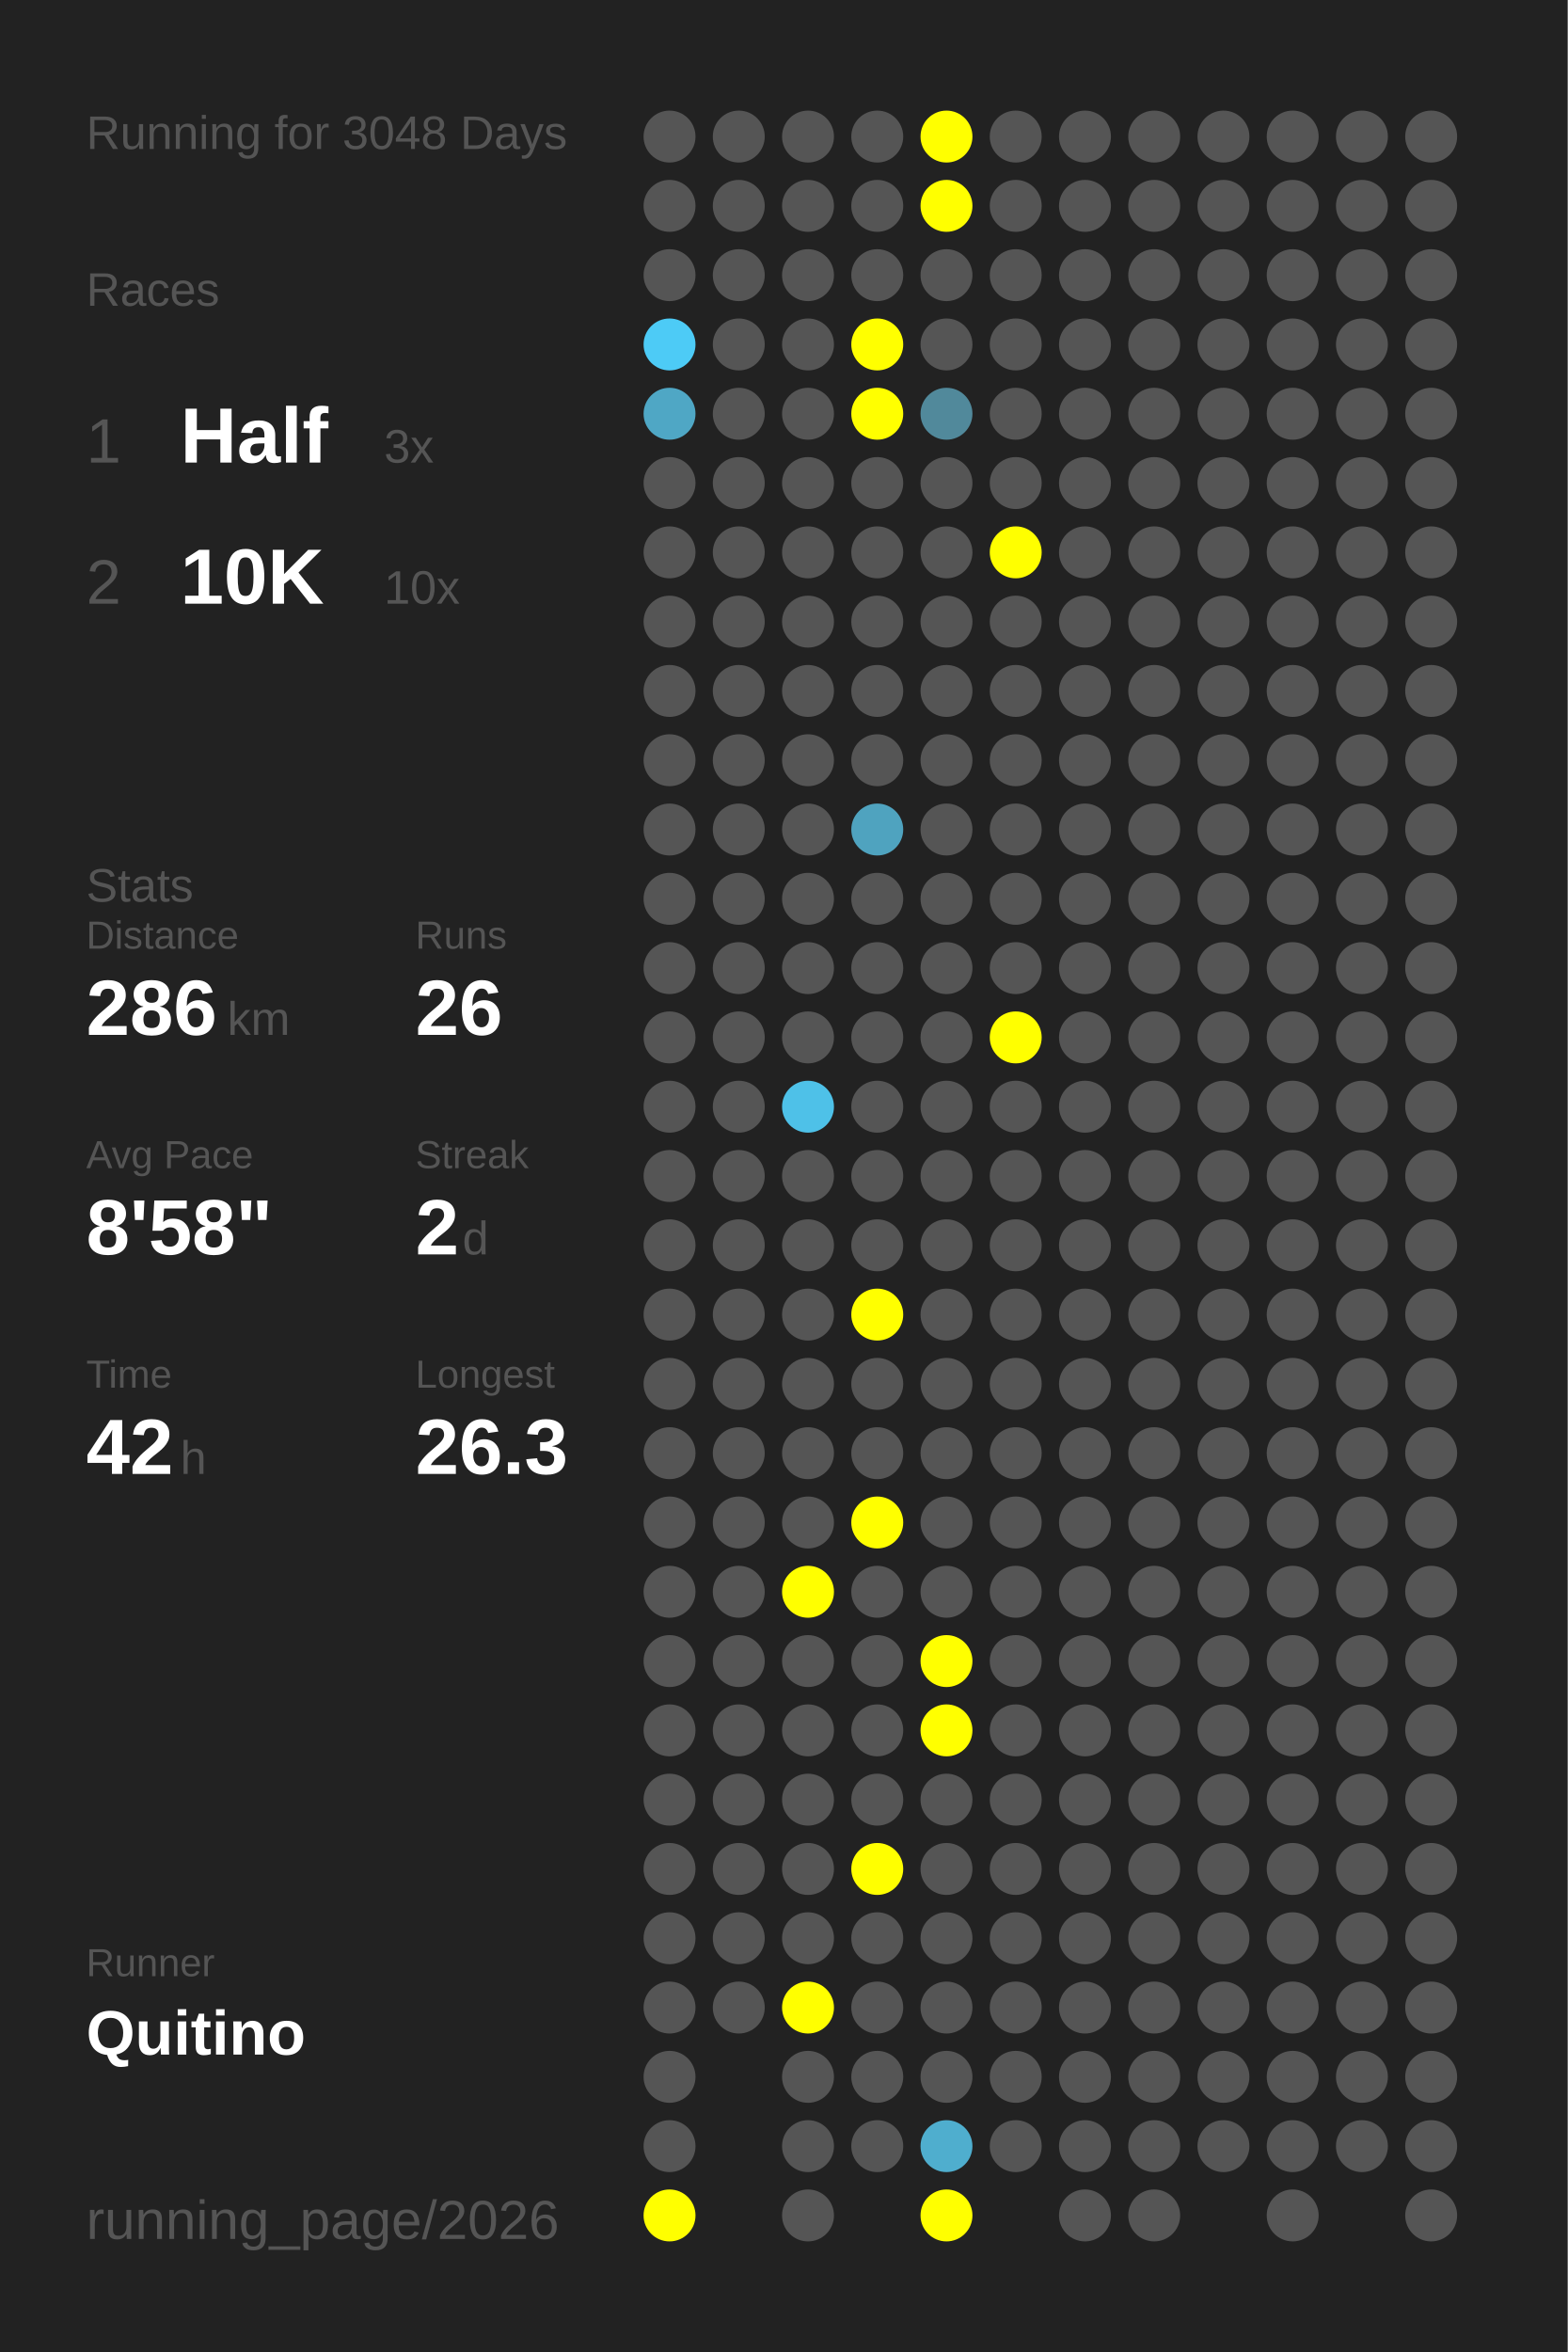
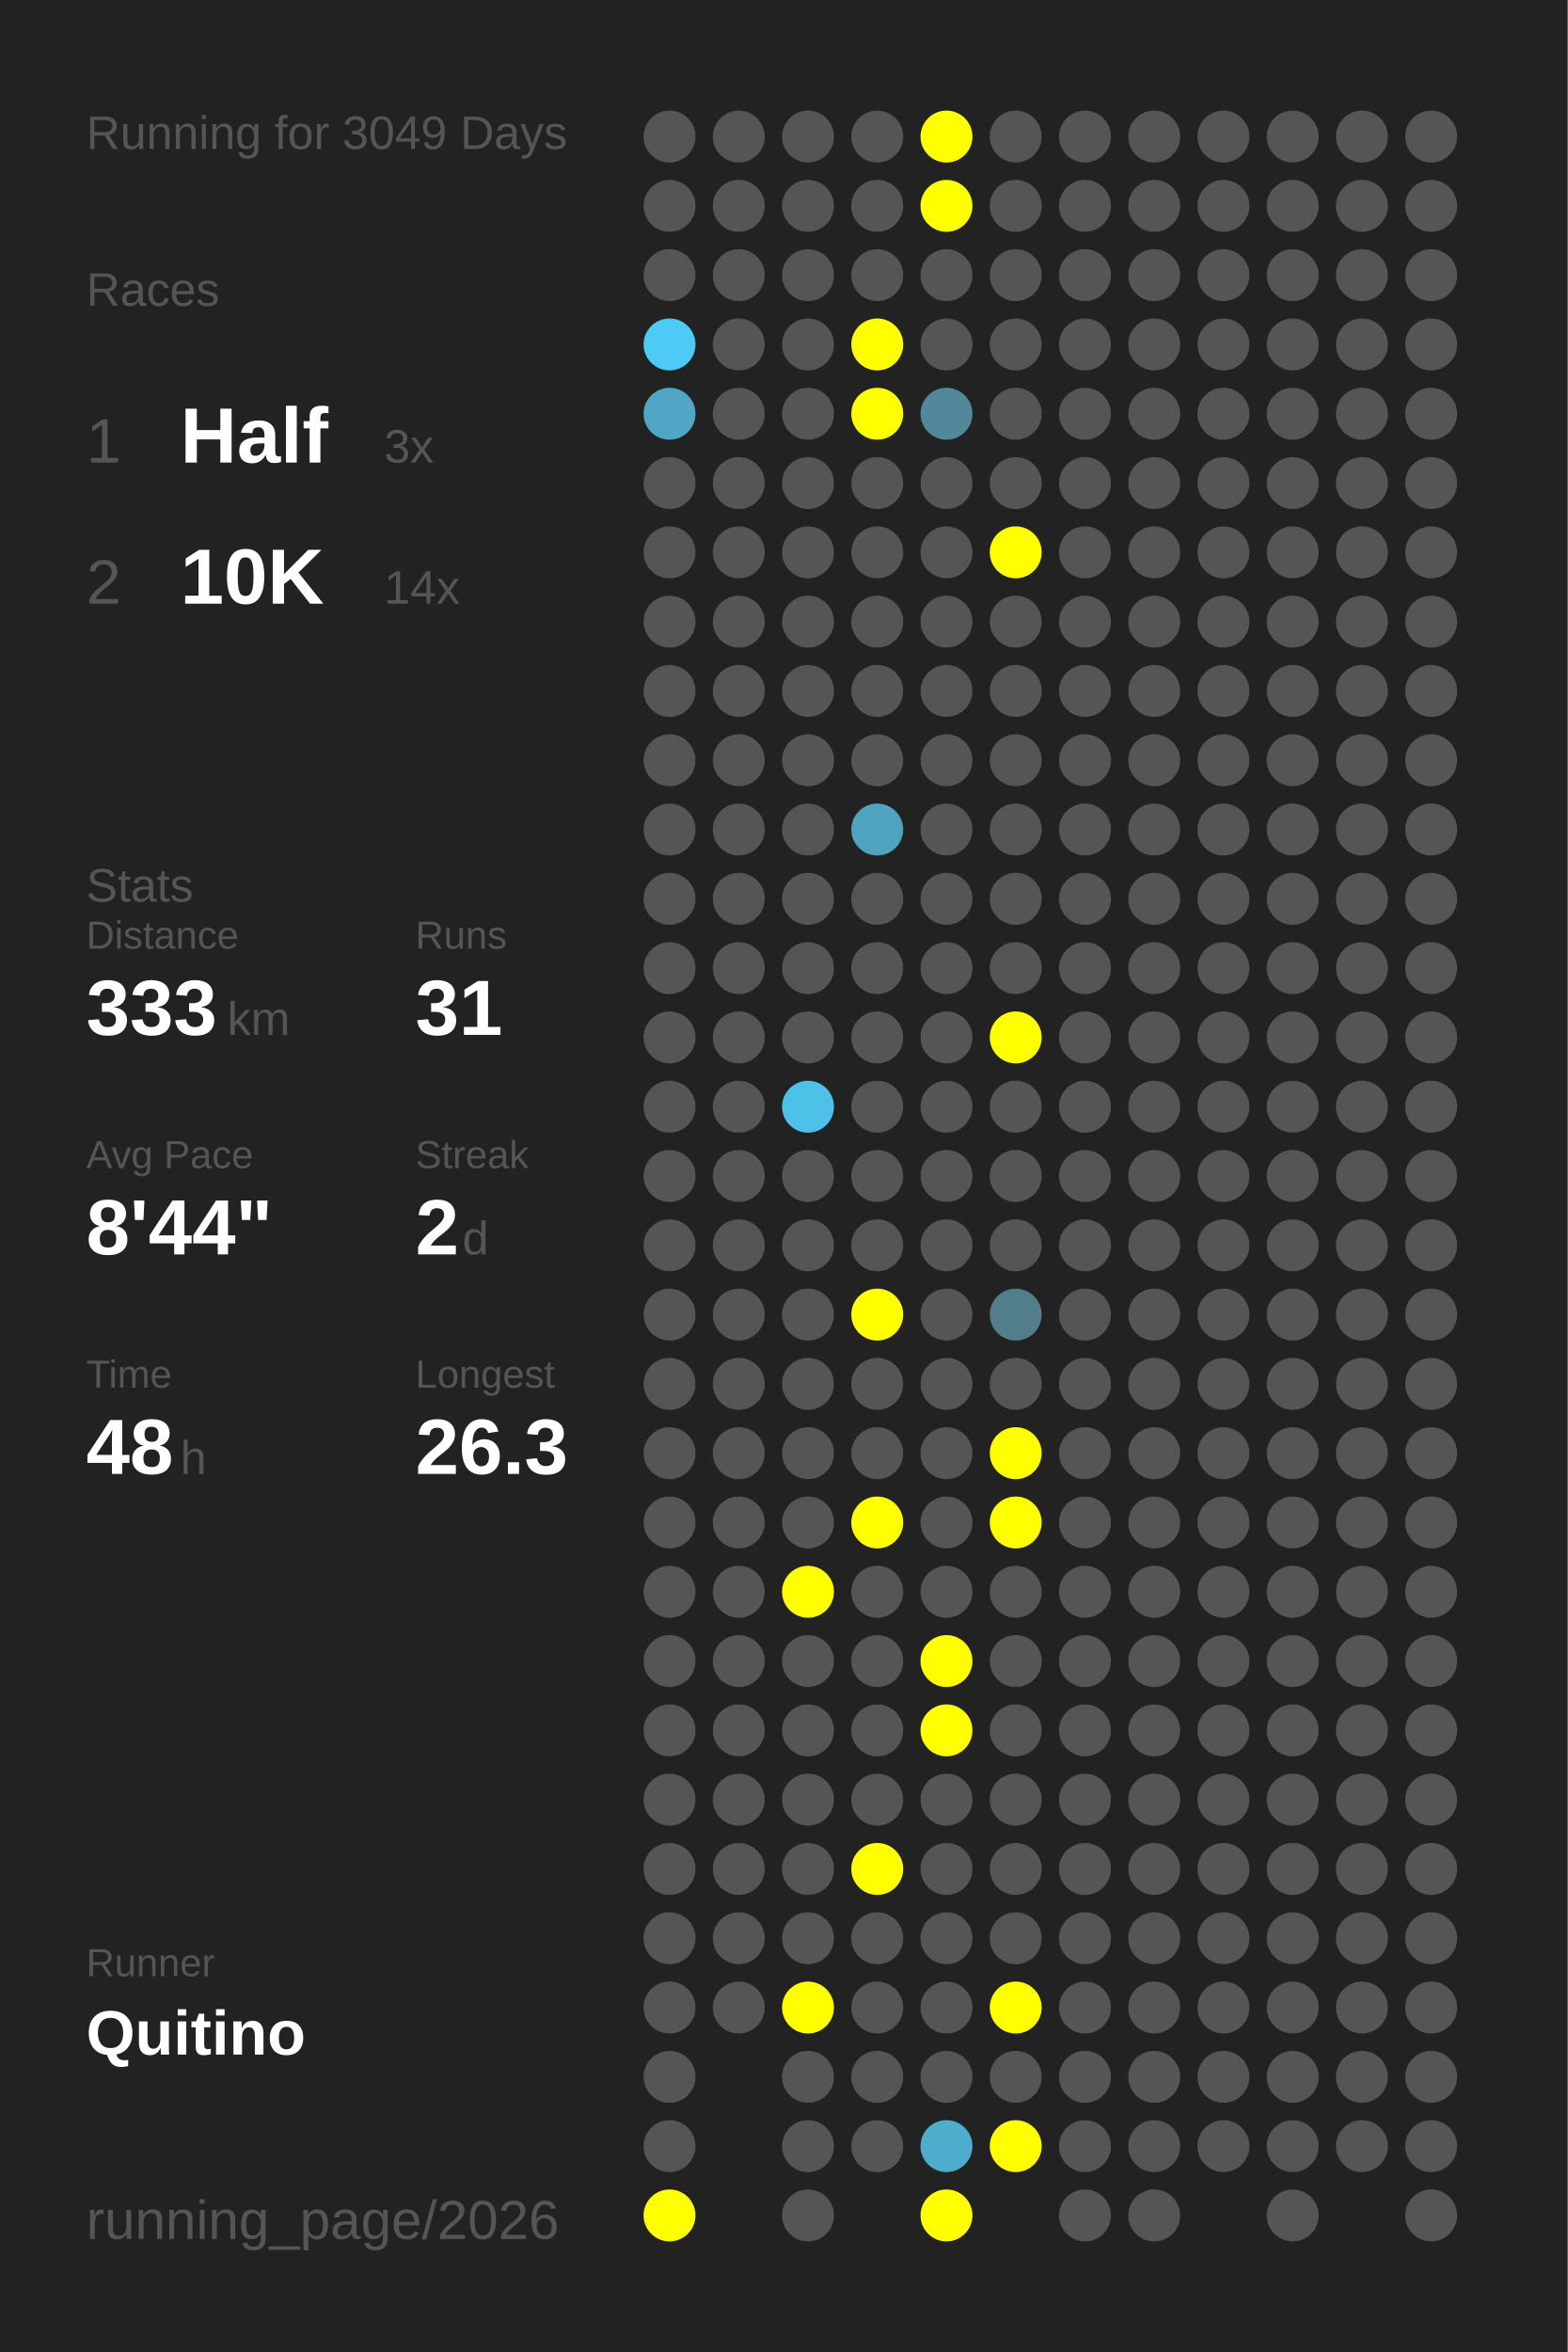
<svg xmlns="http://www.w3.org/2000/svg" baseProfile="full" height="300mm" version="1.1" viewBox="0,0,200,300" width="200mm">
  <defs />
  <rect fill="#222222" height="300" width="200" x="0" y="0" />
-   <text fill="#555555" style="font-size:6px; font-family:Arial;" x="11" y="19">Running for 3048 Days</text>
+   <text fill="#555555" style="font-size:6px; font-family:Arial;" x="11" y="19">Running for 3049 Days</text>
  <text fill="#555555" style="font-size:6px; font-family:Arial;" x="11" y="39">Races</text>
  <text fill="#555555" style="font-size:8px; font-family:Arial;" x="11" y="59">1</text>
  <text fill="#FFFFFF" style="font-size:10px; font-family:Arial; font-weight:bold;" x="23" y="59">Half</text>
  <text fill="#555555" style="font-size:6px; font-family:Arial;" x="49" y="59">3x</text>
  <text fill="#555555" style="font-size:8px; font-family:Arial;" x="11" y="77">2</text>
  <text fill="#FFFFFF" style="font-size:10px; font-family:Arial; font-weight:bold;" x="23" y="77">10K</text>
-   <text fill="#555555" style="font-size:6px; font-family:Arial;" x="49" y="77">10x</text>
+   <text fill="#555555" style="font-size:6px; font-family:Arial;" x="49" y="77">14x</text>
  <text fill="#555555" style="font-size:6px; font-family:Arial;" x="11" y="115">Stats</text>
  <text fill="#555555" style="font-size:5px; font-family:Arial;" x="11" y="121">Distance</text>
-   <text fill="#FFFFFF" style="font-size:10px; font-family:Arial; font-weight:bold;" x="11" y="132">286</text>
+   <text fill="#FFFFFF" style="font-size:10px; font-family:Arial; font-weight:bold;" x="11" y="132">333</text>
  <text fill="#555555" style="font-size:6px; font-family:Arial;" x="29" y="132">km</text>
  <text fill="#555555" style="font-size:5px; font-family:Arial;" x="53" y="121">Runs</text>
-   <text fill="#FFFFFF" style="font-size:10px; font-family:Arial; font-weight:bold;" x="53" y="132">26</text>
+   <text fill="#FFFFFF" style="font-size:10px; font-family:Arial; font-weight:bold;" x="53" y="132">31</text>
  <text fill="#555555" style="font-size:5px; font-family:Arial;" x="11" y="149">Avg Pace</text>
-   <text fill="#FFFFFF" style="font-size:10px; font-family:Arial; font-weight:bold;" x="11" y="160">8'58"</text>
+   <text fill="#FFFFFF" style="font-size:10px; font-family:Arial; font-weight:bold;" x="11" y="160">8'44"</text>
  <text fill="#555555" style="font-size:5px; font-family:Arial;" x="53" y="149">Streak</text>
  <text fill="#FFFFFF" style="font-size:10px; font-family:Arial; font-weight:bold;" x="53" y="160">2</text>
  <text fill="#555555" style="font-size:6px; font-family:Arial;" x="59" y="160">d</text>
  <text fill="#555555" style="font-size:5px; font-family:Arial;" x="11" y="177">Time</text>
-   <text fill="#FFFFFF" style="font-size:10px; font-family:Arial; font-weight:bold;" x="11" y="188">42</text>
+   <text fill="#FFFFFF" style="font-size:10px; font-family:Arial; font-weight:bold;" x="11" y="188">48</text>
  <text fill="#555555" style="font-size:6px; font-family:Arial;" x="23" y="188">h</text>
  <text fill="#555555" style="font-size:5px; font-family:Arial;" x="53" y="177">Longest</text>
  <text fill="#FFFFFF" style="font-size:10px; font-family:Arial; font-weight:bold;" x="53" y="188">26.3</text>
  <text fill="#555555" style="font-size:5px; font-family:Arial;" x="11" y="252.065">Runner</text>
  <text fill="#FFFFFF" style="font-size:8px; font-family:Arial; font-weight:bold;" x="11" y="262.065">Quitino</text>
  <text fill="#555555" style="font-size:7px; font-family:Arial;" x="11" y="285.581">running_page/2026</text>
  <circle cx="85.417" cy="17.419" fill="#555555" r="3.312" />
  <circle cx="85.417" cy="26.258" fill="#555555" r="3.312" />
  <circle cx="85.417" cy="35.097" fill="#555555" r="3.312" />
  <circle cx="85.417" cy="43.935" fill="#4dcbf6" r="3.312" />
  <circle cx="85.417" cy="52.774" fill="#4fa7c5" r="3.312" />
  <circle cx="85.417" cy="61.613" fill="#555555" r="3.312" />
  <circle cx="85.417" cy="70.452" fill="#555555" r="3.312" />
  <circle cx="85.417" cy="79.29" fill="#555555" r="3.312" />
  <circle cx="85.417" cy="88.129" fill="#555555" r="3.312" />
  <circle cx="85.417" cy="96.968" fill="#555555" r="3.312" />
  <circle cx="85.417" cy="105.806" fill="#555555" r="3.312" />
  <circle cx="85.417" cy="114.645" fill="#555555" r="3.312" />
  <circle cx="85.417" cy="123.484" fill="#555555" r="3.312" />
  <circle cx="85.417" cy="132.323" fill="#555555" r="3.312" />
  <circle cx="85.417" cy="141.161" fill="#555555" r="3.312" />
  <circle cx="85.417" cy="150" fill="#555555" r="3.312" />
  <circle cx="85.417" cy="158.839" fill="#555555" r="3.312" />
  <circle cx="85.417" cy="167.677" fill="#555555" r="3.312" />
  <circle cx="85.417" cy="176.516" fill="#555555" r="3.312" />
  <circle cx="85.417" cy="185.355" fill="#555555" r="3.312" />
  <circle cx="85.417" cy="194.194" fill="#555555" r="3.312" />
  <circle cx="85.417" cy="203.032" fill="#555555" r="3.312" />
  <circle cx="85.417" cy="211.871" fill="#555555" r="3.312" />
  <circle cx="85.417" cy="220.71" fill="#555555" r="3.312" />
  <circle cx="85.417" cy="229.548" fill="#555555" r="3.312" />
  <circle cx="85.417" cy="238.387" fill="#555555" r="3.312" />
  <circle cx="85.417" cy="247.226" fill="#555555" r="3.312" />
  <circle cx="85.417" cy="256.065" fill="#555555" r="3.312" />
  <circle cx="85.417" cy="264.903" fill="#555555" r="3.312" />
  <circle cx="85.417" cy="273.742" fill="#555555" r="3.312" />
  <circle cx="85.417" cy="282.581" fill="#FFFF00" r="3.312" />
  <circle cx="94.25" cy="17.419" fill="#555555" r="3.312" />
  <circle cx="94.25" cy="26.258" fill="#555555" r="3.312" />
  <circle cx="94.25" cy="35.097" fill="#555555" r="3.312" />
  <circle cx="94.25" cy="43.935" fill="#555555" r="3.312" />
  <circle cx="94.25" cy="52.774" fill="#555555" r="3.312" />
  <circle cx="94.25" cy="61.613" fill="#555555" r="3.312" />
  <circle cx="94.25" cy="70.452" fill="#555555" r="3.312" />
  <circle cx="94.25" cy="79.29" fill="#555555" r="3.312" />
  <circle cx="94.25" cy="88.129" fill="#555555" r="3.312" />
  <circle cx="94.25" cy="96.968" fill="#555555" r="3.312" />
  <circle cx="94.25" cy="105.806" fill="#555555" r="3.312" />
  <circle cx="94.25" cy="114.645" fill="#555555" r="3.312" />
  <circle cx="94.25" cy="123.484" fill="#555555" r="3.312" />
  <circle cx="94.25" cy="132.323" fill="#555555" r="3.312" />
  <circle cx="94.25" cy="141.161" fill="#555555" r="3.312" />
  <circle cx="94.25" cy="150" fill="#555555" r="3.312" />
  <circle cx="94.25" cy="158.839" fill="#555555" r="3.312" />
  <circle cx="94.25" cy="167.677" fill="#555555" r="3.312" />
  <circle cx="94.25" cy="176.516" fill="#555555" r="3.312" />
  <circle cx="94.25" cy="185.355" fill="#555555" r="3.312" />
  <circle cx="94.25" cy="194.194" fill="#555555" r="3.312" />
  <circle cx="94.25" cy="203.032" fill="#555555" r="3.312" />
  <circle cx="94.25" cy="211.871" fill="#555555" r="3.312" />
  <circle cx="94.25" cy="220.71" fill="#555555" r="3.312" />
  <circle cx="94.25" cy="229.548" fill="#555555" r="3.312" />
  <circle cx="94.25" cy="238.387" fill="#555555" r="3.312" />
  <circle cx="94.25" cy="247.226" fill="#555555" r="3.312" />
  <circle cx="94.25" cy="256.065" fill="#555555" r="3.312" />
  <circle cx="103.083" cy="17.419" fill="#555555" r="3.312" />
  <circle cx="103.083" cy="26.258" fill="#555555" r="3.312" />
  <circle cx="103.083" cy="35.097" fill="#555555" r="3.312" />
  <circle cx="103.083" cy="43.935" fill="#555555" r="3.312" />
  <circle cx="103.083" cy="52.774" fill="#555555" r="3.312" />
  <circle cx="103.083" cy="61.613" fill="#555555" r="3.312" />
  <circle cx="103.083" cy="70.452" fill="#555555" r="3.312" />
  <circle cx="103.083" cy="79.29" fill="#555555" r="3.312" />
  <circle cx="103.083" cy="88.129" fill="#555555" r="3.312" />
  <circle cx="103.083" cy="96.968" fill="#555555" r="3.312" />
  <circle cx="103.083" cy="105.806" fill="#555555" r="3.312" />
  <circle cx="103.083" cy="114.645" fill="#555555" r="3.312" />
  <circle cx="103.083" cy="123.484" fill="#555555" r="3.312" />
  <circle cx="103.083" cy="132.323" fill="#555555" r="3.312" />
  <circle cx="103.083" cy="141.161" fill="#4ec1e8" r="3.312" />
  <circle cx="103.083" cy="150" fill="#555555" r="3.312" />
  <circle cx="103.083" cy="158.839" fill="#555555" r="3.312" />
  <circle cx="103.083" cy="167.677" fill="#555555" r="3.312" />
  <circle cx="103.083" cy="176.516" fill="#555555" r="3.312" />
  <circle cx="103.083" cy="185.355" fill="#555555" r="3.312" />
  <circle cx="103.083" cy="194.194" fill="#555555" r="3.312" />
  <circle cx="103.083" cy="203.032" fill="#FFFF00" r="3.312" />
  <circle cx="103.083" cy="211.871" fill="#555555" r="3.312" />
  <circle cx="103.083" cy="220.71" fill="#555555" r="3.312" />
  <circle cx="103.083" cy="229.548" fill="#555555" r="3.312" />
  <circle cx="103.083" cy="238.387" fill="#555555" r="3.312" />
  <circle cx="103.083" cy="247.226" fill="#555555" r="3.312" />
  <circle cx="103.083" cy="256.065" fill="#FFFF00" r="3.312" />
  <circle cx="103.083" cy="264.903" fill="#555555" r="3.312" />
  <circle cx="103.083" cy="273.742" fill="#555555" r="3.312" />
  <circle cx="103.083" cy="282.581" fill="#555555" r="3.312" />
  <circle cx="111.917" cy="17.419" fill="#555555" r="3.312" />
  <circle cx="111.917" cy="26.258" fill="#555555" r="3.312" />
  <circle cx="111.917" cy="35.097" fill="#555555" r="3.312" />
  <circle cx="111.917" cy="43.935" fill="#FFFF00" r="3.312" />
  <circle cx="111.917" cy="52.774" fill="#FFFF00" r="3.312" />
  <circle cx="111.917" cy="61.613" fill="#555555" r="3.312" />
  <circle cx="111.917" cy="70.452" fill="#555555" r="3.312" />
  <circle cx="111.917" cy="79.29" fill="#555555" r="3.312" />
  <circle cx="111.917" cy="88.129" fill="#555555" r="3.312" />
  <circle cx="111.917" cy="96.968" fill="#555555" r="3.312" />
  <circle cx="111.917" cy="105.806" fill="#4fa3bf" r="3.312" />
  <circle cx="111.917" cy="114.645" fill="#555555" r="3.312" />
  <circle cx="111.917" cy="123.484" fill="#555555" r="3.312" />
  <circle cx="111.917" cy="132.323" fill="#555555" r="3.312" />
  <circle cx="111.917" cy="141.161" fill="#555555" r="3.312" />
  <circle cx="111.917" cy="150" fill="#555555" r="3.312" />
  <circle cx="111.917" cy="158.839" fill="#555555" r="3.312" />
  <circle cx="111.917" cy="167.677" fill="#FFFF00" r="3.312" />
  <circle cx="111.917" cy="176.516" fill="#555555" r="3.312" />
  <circle cx="111.917" cy="185.355" fill="#555555" r="3.312" />
  <circle cx="111.917" cy="194.194" fill="#FFFF00" r="3.312" />
  <circle cx="111.917" cy="203.032" fill="#555555" r="3.312" />
  <circle cx="111.917" cy="211.871" fill="#555555" r="3.312" />
  <circle cx="111.917" cy="220.71" fill="#555555" r="3.312" />
  <circle cx="111.917" cy="229.548" fill="#555555" r="3.312" />
  <circle cx="111.917" cy="238.387" fill="#FFFF00" r="3.312" />
  <circle cx="111.917" cy="247.226" fill="#555555" r="3.312" />
  <circle cx="111.917" cy="256.065" fill="#555555" r="3.312" />
  <circle cx="111.917" cy="264.903" fill="#555555" r="3.312" />
  <circle cx="111.917" cy="273.742" fill="#555555" r="3.312" />
  <circle cx="120.75" cy="17.419" fill="#FFFF00" r="3.312" />
  <circle cx="120.75" cy="26.258" fill="#FFFF00" r="3.312" />
  <circle cx="120.75" cy="35.097" fill="#555555" r="3.312" />
  <circle cx="120.75" cy="43.935" fill="#555555" r="3.312" />
  <circle cx="120.75" cy="52.774" fill="#51899b" r="3.312" />
  <circle cx="120.75" cy="61.613" fill="#555555" r="3.312" />
  <circle cx="120.75" cy="70.452" fill="#555555" r="3.312" />
  <circle cx="120.75" cy="79.29" fill="#555555" r="3.312" />
  <circle cx="120.75" cy="88.129" fill="#555555" r="3.312" />
  <circle cx="120.75" cy="96.968" fill="#555555" r="3.312" />
  <circle cx="120.75" cy="105.806" fill="#555555" r="3.312" />
  <circle cx="120.75" cy="114.645" fill="#555555" r="3.312" />
  <circle cx="120.75" cy="123.484" fill="#555555" r="3.312" />
  <circle cx="120.75" cy="132.323" fill="#555555" r="3.312" />
  <circle cx="120.75" cy="141.161" fill="#555555" r="3.312" />
  <circle cx="120.75" cy="150" fill="#555555" r="3.312" />
  <circle cx="120.75" cy="158.839" fill="#555555" r="3.312" />
  <circle cx="120.75" cy="167.677" fill="#555555" r="3.312" />
  <circle cx="120.75" cy="176.516" fill="#555555" r="3.312" />
  <circle cx="120.75" cy="185.355" fill="#555555" r="3.312" />
  <circle cx="120.75" cy="194.194" fill="#555555" r="3.312" />
  <circle cx="120.75" cy="203.032" fill="#555555" r="3.312" />
  <circle cx="120.75" cy="211.871" fill="#FFFF00" r="3.312" />
  <circle cx="120.75" cy="220.71" fill="#FFFF00" r="3.312" />
  <circle cx="120.75" cy="229.548" fill="#555555" r="3.312" />
  <circle cx="120.75" cy="238.387" fill="#555555" r="3.312" />
  <circle cx="120.75" cy="247.226" fill="#555555" r="3.312" />
  <circle cx="120.75" cy="256.065" fill="#555555" r="3.312" />
  <circle cx="120.75" cy="264.903" fill="#555555" r="3.312" />
  <circle cx="120.75" cy="273.742" fill="#4faece" r="3.312" />
  <circle cx="120.75" cy="282.581" fill="#FFFF00" r="3.312" />
  <circle cx="129.583" cy="17.419" fill="#555555" r="3.312" />
  <circle cx="129.583" cy="26.258" fill="#555555" r="3.312" />
  <circle cx="129.583" cy="35.097" fill="#555555" r="3.312" />
  <circle cx="129.583" cy="43.935" fill="#555555" r="3.312" />
  <circle cx="129.583" cy="52.774" fill="#555555" r="3.312" />
  <circle cx="129.583" cy="61.613" fill="#555555" r="3.312" />
  <circle cx="129.583" cy="70.452" fill="#FFFF00" r="3.312" />
  <circle cx="129.583" cy="79.29" fill="#555555" r="3.312" />
  <circle cx="129.583" cy="88.129" fill="#555555" r="3.312" />
  <circle cx="129.583" cy="96.968" fill="#555555" r="3.312" />
  <circle cx="129.583" cy="105.806" fill="#555555" r="3.312" />
  <circle cx="129.583" cy="114.645" fill="#555555" r="3.312" />
  <circle cx="129.583" cy="123.484" fill="#555555" r="3.312" />
  <circle cx="129.583" cy="132.323" fill="#FFFF00" r="3.312" />
  <circle cx="129.583" cy="141.161" fill="#555555" r="3.312" />
  <circle cx="129.583" cy="150" fill="#555555" r="3.312" />
  <circle cx="129.583" cy="158.839" fill="#555555" r="3.312" />
-   <circle cx="129.583" cy="167.677" fill="#555555" r="3.312" />
+   <circle cx="129.583" cy="167.677" fill="#527d8b" r="3.312" />
  <circle cx="129.583" cy="176.516" fill="#555555" r="3.312" />
-   <circle cx="129.583" cy="185.355" fill="#555555" r="3.312" />
-   <circle cx="129.583" cy="194.194" fill="#555555" r="3.312" />
+   <circle cx="129.583" cy="185.355" fill="#FFFF00" r="3.312" />
+   <circle cx="129.583" cy="194.194" fill="#FFFF00" r="3.312" />
  <circle cx="129.583" cy="203.032" fill="#555555" r="3.312" />
  <circle cx="129.583" cy="211.871" fill="#555555" r="3.312" />
  <circle cx="129.583" cy="220.71" fill="#555555" r="3.312" />
  <circle cx="129.583" cy="229.548" fill="#555555" r="3.312" />
  <circle cx="129.583" cy="238.387" fill="#555555" r="3.312" />
  <circle cx="129.583" cy="247.226" fill="#555555" r="3.312" />
-   <circle cx="129.583" cy="256.065" fill="#555555" r="3.312" />
+   <circle cx="129.583" cy="256.065" fill="#FFFF00" r="3.312" />
  <circle cx="129.583" cy="264.903" fill="#555555" r="3.312" />
-   <circle cx="129.583" cy="273.742" fill="#555555" r="3.312" />
+   <circle cx="129.583" cy="273.742" fill="#FFFF00" r="3.312" />
  <circle cx="138.417" cy="17.419" fill="#555555" r="3.312" />
  <circle cx="138.417" cy="26.258" fill="#555555" r="3.312" />
  <circle cx="138.417" cy="35.097" fill="#555555" r="3.312" />
  <circle cx="138.417" cy="43.935" fill="#555555" r="3.312" />
  <circle cx="138.417" cy="52.774" fill="#555555" r="3.312" />
  <circle cx="138.417" cy="61.613" fill="#555555" r="3.312" />
  <circle cx="138.417" cy="70.452" fill="#555555" r="3.312" />
  <circle cx="138.417" cy="79.29" fill="#555555" r="3.312" />
  <circle cx="138.417" cy="88.129" fill="#555555" r="3.312" />
  <circle cx="138.417" cy="96.968" fill="#555555" r="3.312" />
  <circle cx="138.417" cy="105.806" fill="#555555" r="3.312" />
  <circle cx="138.417" cy="114.645" fill="#555555" r="3.312" />
  <circle cx="138.417" cy="123.484" fill="#555555" r="3.312" />
  <circle cx="138.417" cy="132.323" fill="#555555" r="3.312" />
  <circle cx="138.417" cy="141.161" fill="#555555" r="3.312" />
  <circle cx="138.417" cy="150" fill="#555555" r="3.312" />
  <circle cx="138.417" cy="158.839" fill="#555555" r="3.312" />
  <circle cx="138.417" cy="167.677" fill="#555555" r="3.312" />
  <circle cx="138.417" cy="176.516" fill="#555555" r="3.312" />
  <circle cx="138.417" cy="185.355" fill="#555555" r="3.312" />
  <circle cx="138.417" cy="194.194" fill="#555555" r="3.312" />
  <circle cx="138.417" cy="203.032" fill="#555555" r="3.312" />
  <circle cx="138.417" cy="211.871" fill="#555555" r="3.312" />
  <circle cx="138.417" cy="220.71" fill="#555555" r="3.312" />
  <circle cx="138.417" cy="229.548" fill="#555555" r="3.312" />
  <circle cx="138.417" cy="238.387" fill="#555555" r="3.312" />
  <circle cx="138.417" cy="247.226" fill="#555555" r="3.312" />
  <circle cx="138.417" cy="256.065" fill="#555555" r="3.312" />
  <circle cx="138.417" cy="264.903" fill="#555555" r="3.312" />
  <circle cx="138.417" cy="273.742" fill="#555555" r="3.312" />
  <circle cx="138.417" cy="282.581" fill="#555555" r="3.312" />
  <circle cx="147.25" cy="17.419" fill="#555555" r="3.312" />
  <circle cx="147.25" cy="26.258" fill="#555555" r="3.312" />
  <circle cx="147.25" cy="35.097" fill="#555555" r="3.312" />
  <circle cx="147.25" cy="43.935" fill="#555555" r="3.312" />
  <circle cx="147.25" cy="52.774" fill="#555555" r="3.312" />
  <circle cx="147.25" cy="61.613" fill="#555555" r="3.312" />
  <circle cx="147.25" cy="70.452" fill="#555555" r="3.312" />
  <circle cx="147.25" cy="79.29" fill="#555555" r="3.312" />
  <circle cx="147.25" cy="88.129" fill="#555555" r="3.312" />
  <circle cx="147.25" cy="96.968" fill="#555555" r="3.312" />
  <circle cx="147.25" cy="105.806" fill="#555555" r="3.312" />
  <circle cx="147.25" cy="114.645" fill="#555555" r="3.312" />
  <circle cx="147.25" cy="123.484" fill="#555555" r="3.312" />
  <circle cx="147.25" cy="132.323" fill="#555555" r="3.312" />
  <circle cx="147.25" cy="141.161" fill="#555555" r="3.312" />
  <circle cx="147.25" cy="150" fill="#555555" r="3.312" />
  <circle cx="147.25" cy="158.839" fill="#555555" r="3.312" />
  <circle cx="147.25" cy="167.677" fill="#555555" r="3.312" />
  <circle cx="147.25" cy="176.516" fill="#555555" r="3.312" />
  <circle cx="147.25" cy="185.355" fill="#555555" r="3.312" />
  <circle cx="147.25" cy="194.194" fill="#555555" r="3.312" />
  <circle cx="147.25" cy="203.032" fill="#555555" r="3.312" />
  <circle cx="147.25" cy="211.871" fill="#555555" r="3.312" />
  <circle cx="147.25" cy="220.71" fill="#555555" r="3.312" />
  <circle cx="147.25" cy="229.548" fill="#555555" r="3.312" />
  <circle cx="147.25" cy="238.387" fill="#555555" r="3.312" />
  <circle cx="147.25" cy="247.226" fill="#555555" r="3.312" />
  <circle cx="147.25" cy="256.065" fill="#555555" r="3.312" />
  <circle cx="147.25" cy="264.903" fill="#555555" r="3.312" />
  <circle cx="147.25" cy="273.742" fill="#555555" r="3.312" />
  <circle cx="147.25" cy="282.581" fill="#555555" r="3.312" />
  <circle cx="156.083" cy="17.419" fill="#555555" r="3.312" />
  <circle cx="156.083" cy="26.258" fill="#555555" r="3.312" />
  <circle cx="156.083" cy="35.097" fill="#555555" r="3.312" />
  <circle cx="156.083" cy="43.935" fill="#555555" r="3.312" />
  <circle cx="156.083" cy="52.774" fill="#555555" r="3.312" />
  <circle cx="156.083" cy="61.613" fill="#555555" r="3.312" />
  <circle cx="156.083" cy="70.452" fill="#555555" r="3.312" />
  <circle cx="156.083" cy="79.29" fill="#555555" r="3.312" />
  <circle cx="156.083" cy="88.129" fill="#555555" r="3.312" />
  <circle cx="156.083" cy="96.968" fill="#555555" r="3.312" />
  <circle cx="156.083" cy="105.806" fill="#555555" r="3.312" />
  <circle cx="156.083" cy="114.645" fill="#555555" r="3.312" />
  <circle cx="156.083" cy="123.484" fill="#555555" r="3.312" />
  <circle cx="156.083" cy="132.323" fill="#555555" r="3.312" />
  <circle cx="156.083" cy="141.161" fill="#555555" r="3.312" />
  <circle cx="156.083" cy="150" fill="#555555" r="3.312" />
  <circle cx="156.083" cy="158.839" fill="#555555" r="3.312" />
  <circle cx="156.083" cy="167.677" fill="#555555" r="3.312" />
  <circle cx="156.083" cy="176.516" fill="#555555" r="3.312" />
  <circle cx="156.083" cy="185.355" fill="#555555" r="3.312" />
  <circle cx="156.083" cy="194.194" fill="#555555" r="3.312" />
  <circle cx="156.083" cy="203.032" fill="#555555" r="3.312" />
  <circle cx="156.083" cy="211.871" fill="#555555" r="3.312" />
  <circle cx="156.083" cy="220.71" fill="#555555" r="3.312" />
  <circle cx="156.083" cy="229.548" fill="#555555" r="3.312" />
  <circle cx="156.083" cy="238.387" fill="#555555" r="3.312" />
  <circle cx="156.083" cy="247.226" fill="#555555" r="3.312" />
  <circle cx="156.083" cy="256.065" fill="#555555" r="3.312" />
  <circle cx="156.083" cy="264.903" fill="#555555" r="3.312" />
  <circle cx="156.083" cy="273.742" fill="#555555" r="3.312" />
  <circle cx="164.917" cy="17.419" fill="#555555" r="3.312" />
  <circle cx="164.917" cy="26.258" fill="#555555" r="3.312" />
  <circle cx="164.917" cy="35.097" fill="#555555" r="3.312" />
  <circle cx="164.917" cy="43.935" fill="#555555" r="3.312" />
  <circle cx="164.917" cy="52.774" fill="#555555" r="3.312" />
  <circle cx="164.917" cy="61.613" fill="#555555" r="3.312" />
  <circle cx="164.917" cy="70.452" fill="#555555" r="3.312" />
  <circle cx="164.917" cy="79.29" fill="#555555" r="3.312" />
  <circle cx="164.917" cy="88.129" fill="#555555" r="3.312" />
  <circle cx="164.917" cy="96.968" fill="#555555" r="3.312" />
  <circle cx="164.917" cy="105.806" fill="#555555" r="3.312" />
  <circle cx="164.917" cy="114.645" fill="#555555" r="3.312" />
  <circle cx="164.917" cy="123.484" fill="#555555" r="3.312" />
  <circle cx="164.917" cy="132.323" fill="#555555" r="3.312" />
  <circle cx="164.917" cy="141.161" fill="#555555" r="3.312" />
  <circle cx="164.917" cy="150" fill="#555555" r="3.312" />
  <circle cx="164.917" cy="158.839" fill="#555555" r="3.312" />
  <circle cx="164.917" cy="167.677" fill="#555555" r="3.312" />
  <circle cx="164.917" cy="176.516" fill="#555555" r="3.312" />
  <circle cx="164.917" cy="185.355" fill="#555555" r="3.312" />
  <circle cx="164.917" cy="194.194" fill="#555555" r="3.312" />
  <circle cx="164.917" cy="203.032" fill="#555555" r="3.312" />
  <circle cx="164.917" cy="211.871" fill="#555555" r="3.312" />
  <circle cx="164.917" cy="220.71" fill="#555555" r="3.312" />
  <circle cx="164.917" cy="229.548" fill="#555555" r="3.312" />
  <circle cx="164.917" cy="238.387" fill="#555555" r="3.312" />
  <circle cx="164.917" cy="247.226" fill="#555555" r="3.312" />
  <circle cx="164.917" cy="256.065" fill="#555555" r="3.312" />
  <circle cx="164.917" cy="264.903" fill="#555555" r="3.312" />
  <circle cx="164.917" cy="273.742" fill="#555555" r="3.312" />
  <circle cx="164.917" cy="282.581" fill="#555555" r="3.312" />
  <circle cx="173.75" cy="17.419" fill="#555555" r="3.312" />
  <circle cx="173.75" cy="26.258" fill="#555555" r="3.312" />
  <circle cx="173.75" cy="35.097" fill="#555555" r="3.312" />
  <circle cx="173.75" cy="43.935" fill="#555555" r="3.312" />
  <circle cx="173.75" cy="52.774" fill="#555555" r="3.312" />
  <circle cx="173.75" cy="61.613" fill="#555555" r="3.312" />
  <circle cx="173.75" cy="70.452" fill="#555555" r="3.312" />
  <circle cx="173.75" cy="79.29" fill="#555555" r="3.312" />
  <circle cx="173.75" cy="88.129" fill="#555555" r="3.312" />
  <circle cx="173.75" cy="96.968" fill="#555555" r="3.312" />
  <circle cx="173.75" cy="105.806" fill="#555555" r="3.312" />
  <circle cx="173.75" cy="114.645" fill="#555555" r="3.312" />
  <circle cx="173.75" cy="123.484" fill="#555555" r="3.312" />
  <circle cx="173.75" cy="132.323" fill="#555555" r="3.312" />
  <circle cx="173.75" cy="141.161" fill="#555555" r="3.312" />
  <circle cx="173.75" cy="150" fill="#555555" r="3.312" />
  <circle cx="173.75" cy="158.839" fill="#555555" r="3.312" />
  <circle cx="173.75" cy="167.677" fill="#555555" r="3.312" />
  <circle cx="173.75" cy="176.516" fill="#555555" r="3.312" />
  <circle cx="173.75" cy="185.355" fill="#555555" r="3.312" />
  <circle cx="173.75" cy="194.194" fill="#555555" r="3.312" />
  <circle cx="173.75" cy="203.032" fill="#555555" r="3.312" />
  <circle cx="173.75" cy="211.871" fill="#555555" r="3.312" />
  <circle cx="173.75" cy="220.71" fill="#555555" r="3.312" />
  <circle cx="173.75" cy="229.548" fill="#555555" r="3.312" />
  <circle cx="173.75" cy="238.387" fill="#555555" r="3.312" />
  <circle cx="173.75" cy="247.226" fill="#555555" r="3.312" />
  <circle cx="173.75" cy="256.065" fill="#555555" r="3.312" />
  <circle cx="173.75" cy="264.903" fill="#555555" r="3.312" />
  <circle cx="173.75" cy="273.742" fill="#555555" r="3.312" />
  <circle cx="182.583" cy="17.419" fill="#555555" r="3.312" />
  <circle cx="182.583" cy="26.258" fill="#555555" r="3.312" />
  <circle cx="182.583" cy="35.097" fill="#555555" r="3.312" />
  <circle cx="182.583" cy="43.935" fill="#555555" r="3.312" />
  <circle cx="182.583" cy="52.774" fill="#555555" r="3.312" />
  <circle cx="182.583" cy="61.613" fill="#555555" r="3.312" />
  <circle cx="182.583" cy="70.452" fill="#555555" r="3.312" />
  <circle cx="182.583" cy="79.29" fill="#555555" r="3.312" />
  <circle cx="182.583" cy="88.129" fill="#555555" r="3.312" />
  <circle cx="182.583" cy="96.968" fill="#555555" r="3.312" />
  <circle cx="182.583" cy="105.806" fill="#555555" r="3.312" />
  <circle cx="182.583" cy="114.645" fill="#555555" r="3.312" />
  <circle cx="182.583" cy="123.484" fill="#555555" r="3.312" />
  <circle cx="182.583" cy="132.323" fill="#555555" r="3.312" />
  <circle cx="182.583" cy="141.161" fill="#555555" r="3.312" />
  <circle cx="182.583" cy="150" fill="#555555" r="3.312" />
  <circle cx="182.583" cy="158.839" fill="#555555" r="3.312" />
  <circle cx="182.583" cy="167.677" fill="#555555" r="3.312" />
  <circle cx="182.583" cy="176.516" fill="#555555" r="3.312" />
  <circle cx="182.583" cy="185.355" fill="#555555" r="3.312" />
  <circle cx="182.583" cy="194.194" fill="#555555" r="3.312" />
  <circle cx="182.583" cy="203.032" fill="#555555" r="3.312" />
  <circle cx="182.583" cy="211.871" fill="#555555" r="3.312" />
  <circle cx="182.583" cy="220.71" fill="#555555" r="3.312" />
  <circle cx="182.583" cy="229.548" fill="#555555" r="3.312" />
  <circle cx="182.583" cy="238.387" fill="#555555" r="3.312" />
  <circle cx="182.583" cy="247.226" fill="#555555" r="3.312" />
  <circle cx="182.583" cy="256.065" fill="#555555" r="3.312" />
  <circle cx="182.583" cy="264.903" fill="#555555" r="3.312" />
  <circle cx="182.583" cy="273.742" fill="#555555" r="3.312" />
  <circle cx="182.583" cy="282.581" fill="#555555" r="3.312" />
</svg>
